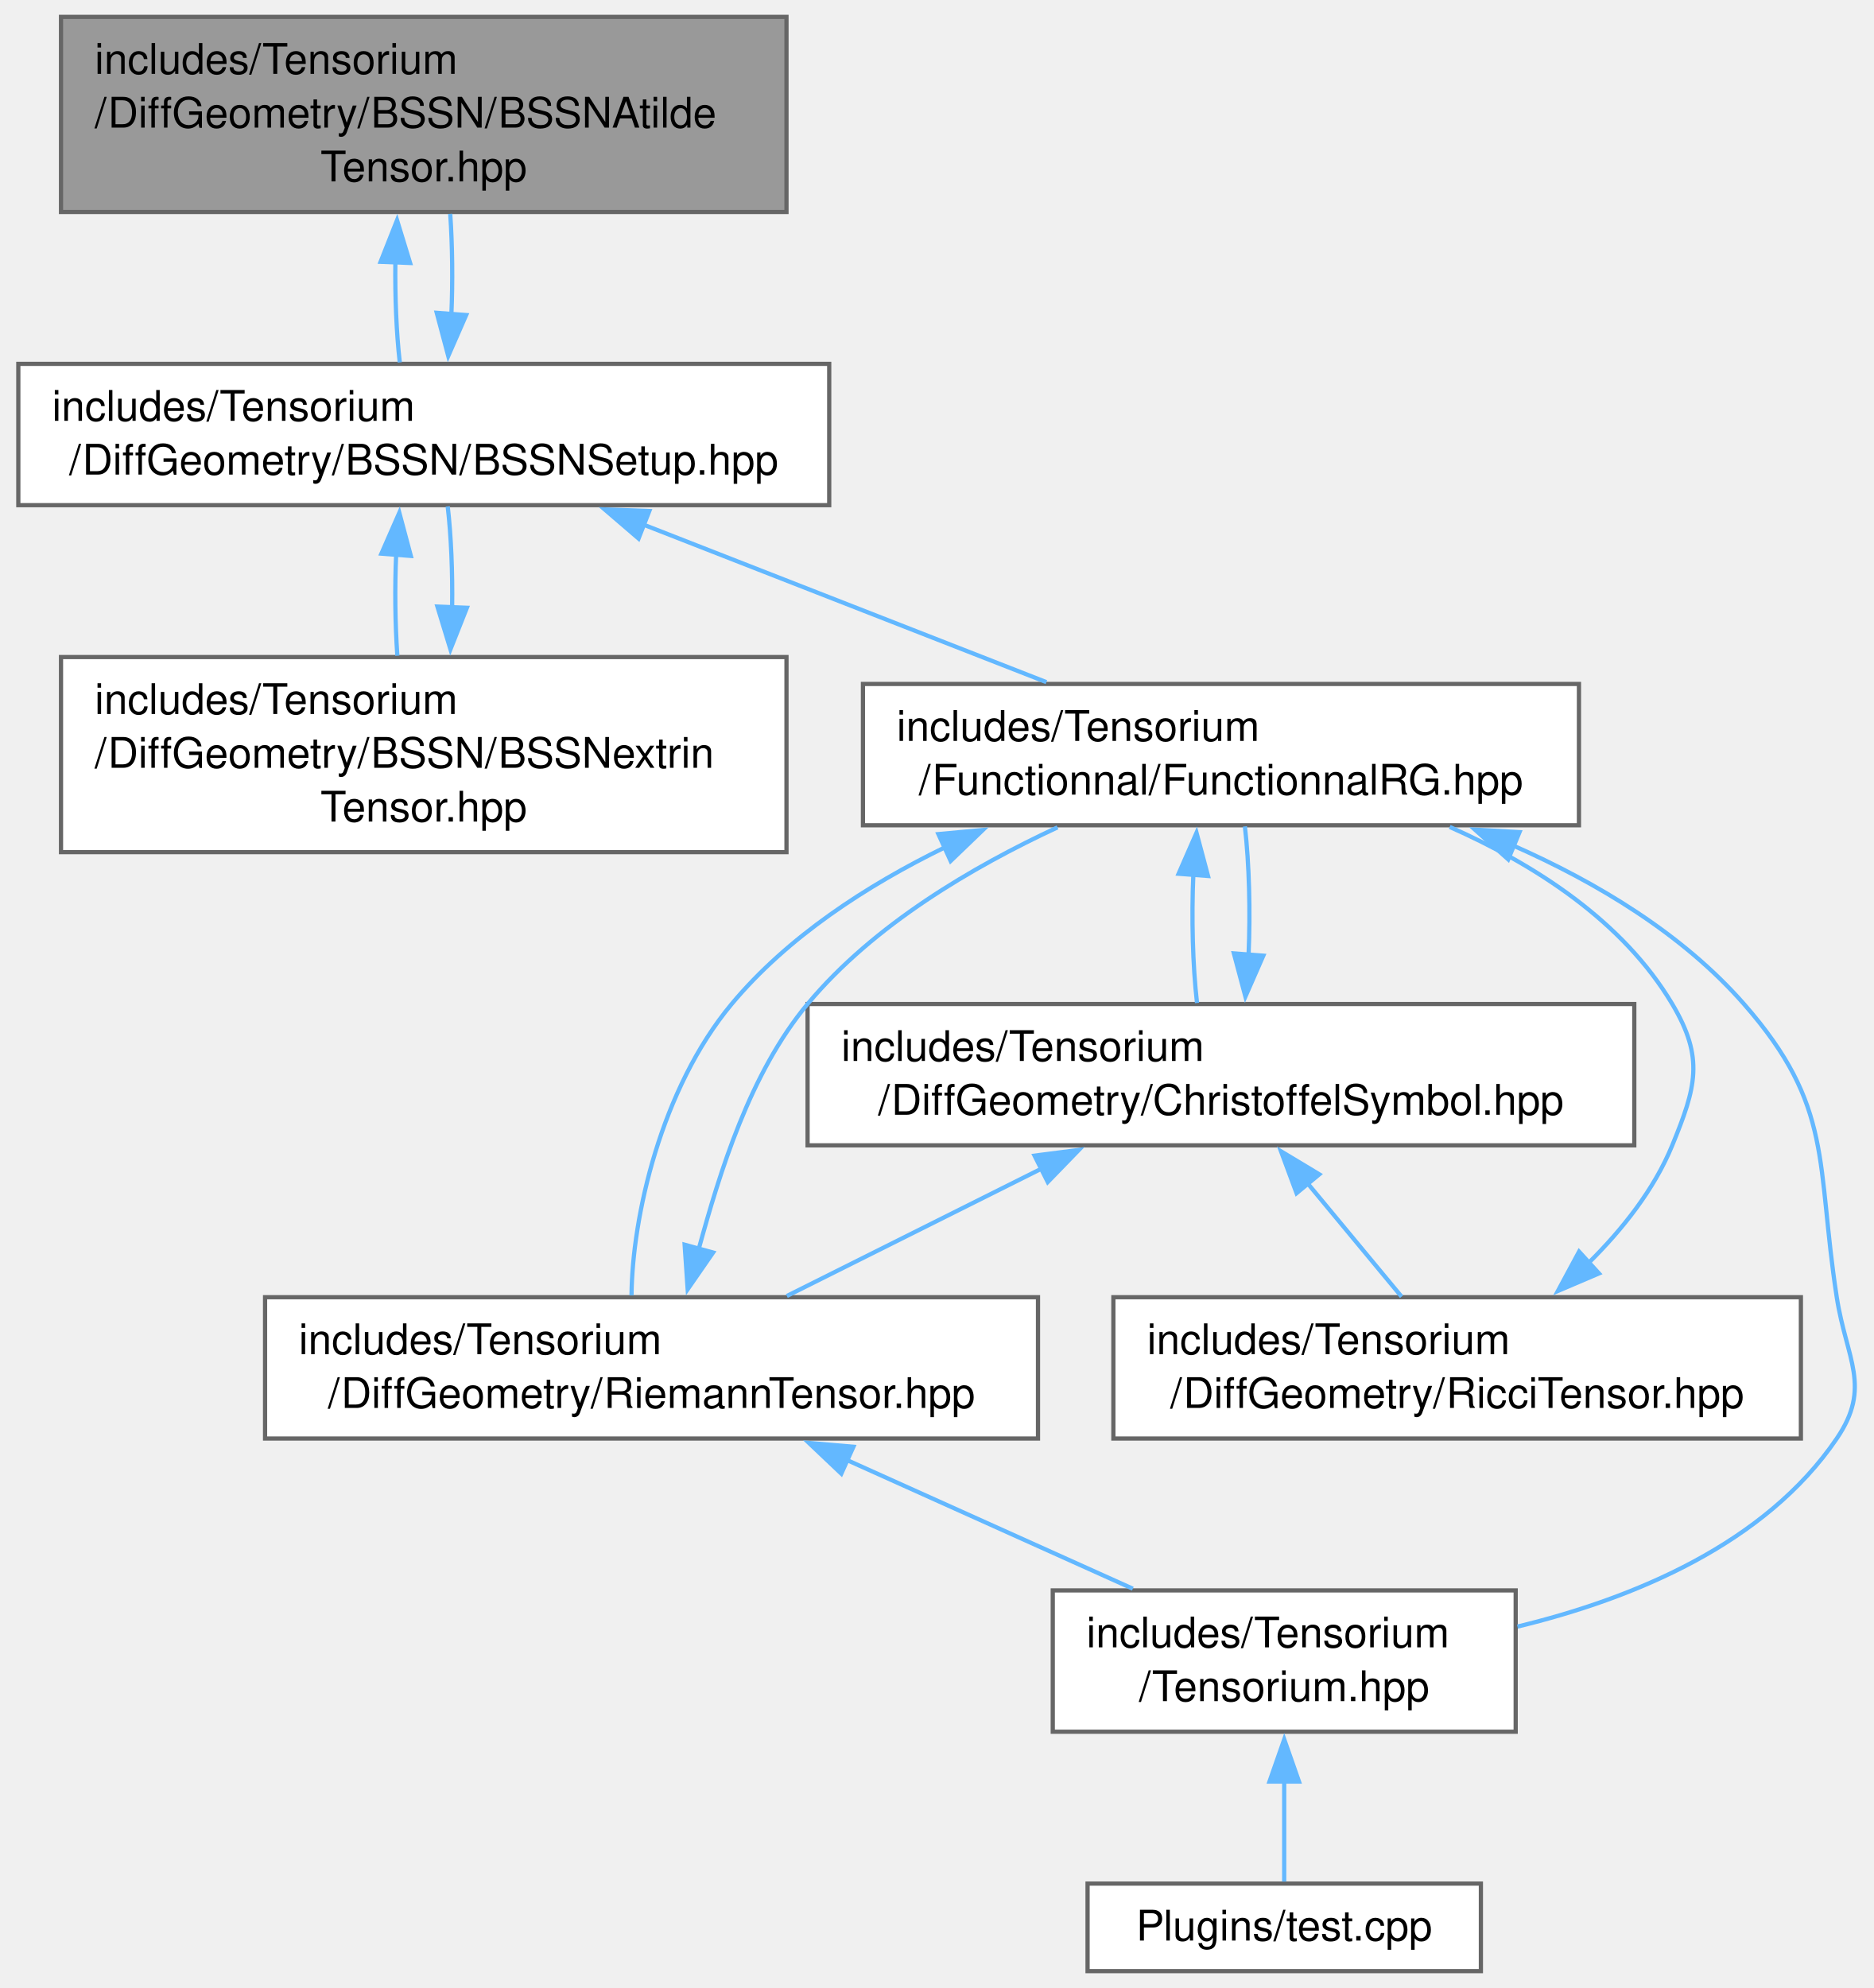
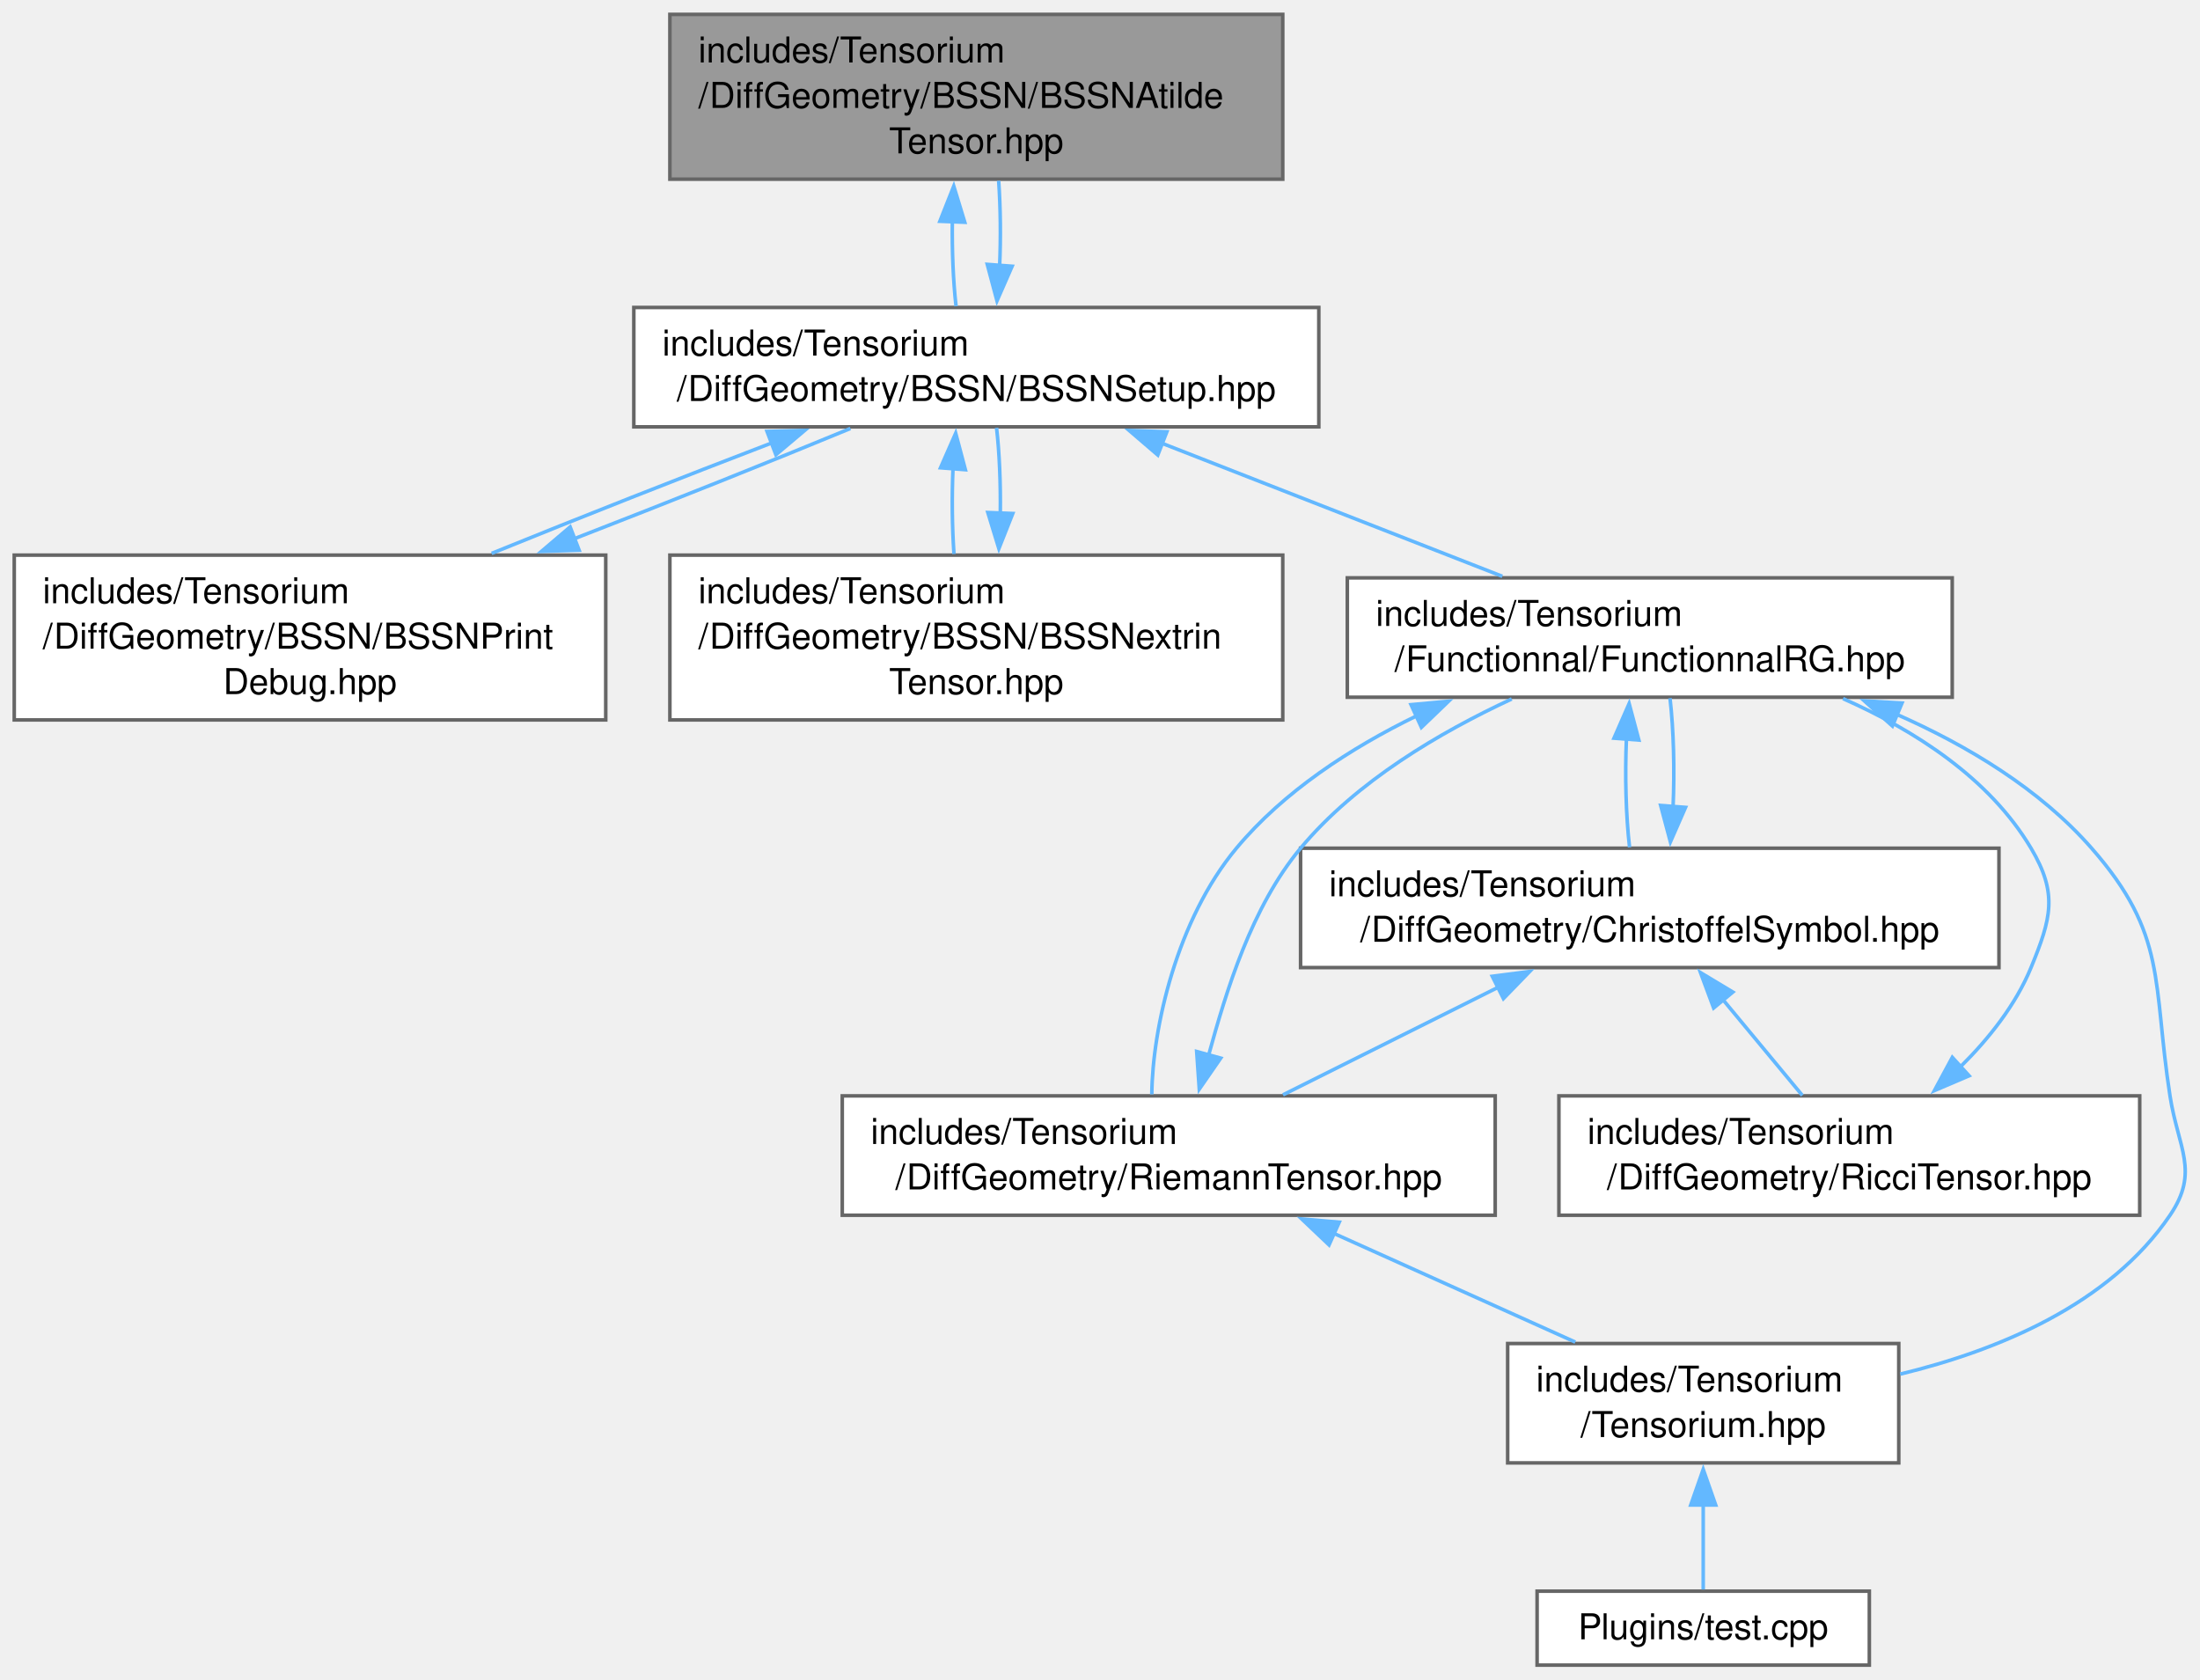
- <svg xmlns="http://www.w3.org/2000/svg" xmlns:xlink="http://www.w3.org/1999/xlink" width="444pt" height="471pt" viewBox="0.00 0.00 443.55 471.25">
+ <svg xmlns="http://www.w3.org/2000/svg" xmlns:xlink="http://www.w3.org/1999/xlink" width="617pt" height="471pt" viewBox="0.00 0.00 617.42 471.25">
  <g id="graph0" class="graph" transform="scale(1 1) rotate(0) translate(4 467.25)">
    <g id="Node000001" class="node">
      <g id="a_Node000001">
        <a xlink:title=" ">
-           <polygon fill="#999999" stroke="#666666" points="182.12,-463.25 10.12,-463.25 10.12,-417 182.12,-417 182.12,-463.25" />
-           <text text-anchor="start" x="18.12" y="-449.75" font-family="Helvetica,sans-Serif" font-size="10.00">includes/Tensorium</text>
-           <text text-anchor="start" x="18.12" y="-437" font-family="Helvetica,sans-Serif" font-size="10.00">/DiffGeometry/BSSN/BSSNAtilde</text>
-           <text text-anchor="middle" x="96.12" y="-424.25" font-family="Helvetica,sans-Serif" font-size="10.00">Tensor.hpp</text>
+           <polygon fill="#999999" stroke="#666666" points="356,-463.25 184,-463.25 184,-417 356,-417 356,-463.25" />
+           <text text-anchor="start" x="192" y="-449.75" font-family="Helvetica,sans-Serif" font-size="10.00">includes/Tensorium</text>
+           <text text-anchor="start" x="192" y="-437" font-family="Helvetica,sans-Serif" font-size="10.00">/DiffGeometry/BSSN/BSSNAtilde</text>
+           <text text-anchor="middle" x="270" y="-424.25" font-family="Helvetica,sans-Serif" font-size="10.00">Tensor.hpp</text>
        </a>
      </g>
    </g>
    <g id="Node000002" class="node">
      <g id="a_Node000002">
        <a xlink:href="BSSNSetup_8hpp.html" target="_top" xlink:title=" ">
-           <polygon fill="white" stroke="#666666" points="192.25,-381 0,-381 0,-347.5 192.25,-347.5 192.25,-381" />
-           <text text-anchor="start" x="8" y="-367.5" font-family="Helvetica,sans-Serif" font-size="10.00">includes/Tensorium</text>
-           <text text-anchor="middle" x="96.12" y="-354.75" font-family="Helvetica,sans-Serif" font-size="10.00">/DiffGeometry/BSSN/BSSNSetup.hpp</text>
+           <polygon fill="white" stroke="#666666" points="366.12,-381 173.88,-381 173.88,-347.5 366.12,-347.5 366.12,-381" />
+           <text text-anchor="start" x="181.88" y="-367.5" font-family="Helvetica,sans-Serif" font-size="10.00">includes/Tensorium</text>
+           <text text-anchor="middle" x="270" y="-354.75" font-family="Helvetica,sans-Serif" font-size="10.00">/DiffGeometry/BSSN/BSSNSetup.hpp</text>
        </a>
      </g>
    </g>
    <g id="edge1_Node000001_Node000002" class="edge">
      <g id="a_edge1_Node000001_Node000002">
        <a xlink:title=" ">
-           <path fill="none" stroke="#63b8ff" d="M89.39,-405.14C89.29,-396.85 89.63,-388.36 90.44,-381.35" />
-           <polygon fill="#63b8ff" stroke="#63b8ff" points="85.89,-405.19 89.79,-415.05 92.89,-404.91 85.89,-405.19" />
+           <path fill="none" stroke="#63b8ff" d="M263.27,-405.14C263.16,-396.85 263.51,-388.36 264.31,-381.35" />
+           <polygon fill="#63b8ff" stroke="#63b8ff" points="259.77,-405.19 263.67,-415.05 266.76,-404.91 259.77,-405.19" />
        </a>
      </g>
    </g>
    <g id="edge2_Node000002_Node000001" class="edge">
      <g id="a_edge2_Node000002_Node000001">
        <a xlink:title=" ">
-           <path fill="none" stroke="#63b8ff" d="M102.67,-392.63C103.01,-400.51 102.92,-409.01 102.4,-416.56" />
-           <polygon fill="#63b8ff" stroke="#63b8ff" points="106.18,-392.57 101.93,-382.86 99.2,-393.1 106.18,-392.57" />
+           <path fill="none" stroke="#63b8ff" d="M276.54,-392.63C276.89,-400.51 276.8,-409.01 276.27,-416.56" />
+           <polygon fill="#63b8ff" stroke="#63b8ff" points="280.05,-392.57 275.8,-382.86 273.07,-393.1 280.05,-392.57" />
        </a>
      </g>
    </g>
    <g id="Node000003" class="node">
      <g id="a_Node000003">
-         <a xlink:href="BSSNextrinTensor_8hpp.html" target="_top" xlink:title=" ">
-           <polygon fill="white" stroke="#666666" points="182.12,-311.5 10.12,-311.5 10.12,-265.25 182.12,-265.25 182.12,-311.5" />
-           <text text-anchor="start" x="18.12" y="-298" font-family="Helvetica,sans-Serif" font-size="10.00">includes/Tensorium</text>
-           <text text-anchor="start" x="18.12" y="-285.25" font-family="Helvetica,sans-Serif" font-size="10.00">/DiffGeometry/BSSN/BSSNextrin</text>
-           <text text-anchor="middle" x="96.12" y="-272.5" font-family="Helvetica,sans-Serif" font-size="10.00">Tensor.hpp</text>
+         <a xlink:href="BSSNPrintDebug_8hpp.html" target="_top" xlink:title=" ">
+           <polygon fill="white" stroke="#666666" points="166,-311.5 0,-311.5 0,-265.25 166,-265.25 166,-311.5" />
+           <text text-anchor="start" x="8" y="-298" font-family="Helvetica,sans-Serif" font-size="10.00">includes/Tensorium</text>
+           <text text-anchor="start" x="8" y="-285.25" font-family="Helvetica,sans-Serif" font-size="10.00">/DiffGeometry/BSSN/BSSNPrint</text>
+           <text text-anchor="middle" x="83" y="-272.5" font-family="Helvetica,sans-Serif" font-size="10.00">Debug.hpp</text>
        </a>
      </g>
    </g>
    <g id="edge3_Node000002_Node000003" class="edge">
      <g id="a_edge3_Node000002_Node000003">
        <a xlink:title=" ">
-           <path fill="none" stroke="#63b8ff" d="M89.58,-335.89C89.23,-327.96 89.33,-319.41 89.86,-311.82" />
-           <polygon fill="#63b8ff" stroke="#63b8ff" points="86.08,-336.01 90.33,-345.71 93.06,-335.47 86.08,-336.01" />
+           <path fill="none" stroke="#63b8ff" d="M212.76,-343.05C187.62,-333.43 158.37,-321.9 133.98,-311.99" />
+           <polygon fill="#63b8ff" stroke="#63b8ff" points="211.26,-346.22 221.85,-346.5 213.75,-339.67 211.26,-346.22" />
        </a>
      </g>
    </g>
    <g id="Node000004" class="node">
      <g id="a_Node000004">
-         <a xlink:href="FunctionnalRG_8hpp.html" target="_top" xlink:title=" ">
-           <polygon fill="white" stroke="#666666" points="370,-305.12 200.25,-305.12 200.25,-271.62 370,-271.62 370,-305.12" />
-           <text text-anchor="start" x="208.25" y="-291.62" font-family="Helvetica,sans-Serif" font-size="10.00">includes/Tensorium</text>
-           <text text-anchor="middle" x="285.12" y="-278.88" font-family="Helvetica,sans-Serif" font-size="10.00">/Functionnal/FunctionnalRG.hpp</text>
+         <a xlink:href="BSSNextrinTensor_8hpp.html" target="_top" xlink:title=" ">
+           <polygon fill="white" stroke="#666666" points="356,-311.5 184,-311.5 184,-265.25 356,-265.25 356,-311.5" />
+           <text text-anchor="start" x="192" y="-298" font-family="Helvetica,sans-Serif" font-size="10.00">includes/Tensorium</text>
+           <text text-anchor="start" x="192" y="-285.25" font-family="Helvetica,sans-Serif" font-size="10.00">/DiffGeometry/BSSN/BSSNextrin</text>
+           <text text-anchor="middle" x="270" y="-272.5" font-family="Helvetica,sans-Serif" font-size="10.00">Tensor.hpp</text>
        </a>
      </g>
    </g>
    <g id="edge5_Node000002_Node000004" class="edge">
      <g id="a_edge5_Node000002_Node000004">
        <a xlink:title=" ">
-           <path fill="none" stroke="#63b8ff" d="M147.93,-343C178.08,-331.21 215.58,-316.56 243.74,-305.55" />
-           <polygon fill="#63b8ff" stroke="#63b8ff" points="147.05,-339.59 139.01,-346.49 149.6,-346.11 147.05,-339.59" />
+           <path fill="none" stroke="#63b8ff" d="M263.46,-335.89C263.11,-327.96 263.2,-319.41 263.73,-311.82" />
+           <polygon fill="#63b8ff" stroke="#63b8ff" points="259.95,-336.01 264.21,-345.71 266.93,-335.47 259.95,-336.01" />
+         </a>
+       </g>
+     </g>
+     <g id="Node000005" class="node">
+       <g id="a_Node000005">
+         <a xlink:href="FunctionnalRG_8hpp.html" target="_top" xlink:title=" ">
+           <polygon fill="white" stroke="#666666" points="543.88,-305.12 374.12,-305.12 374.12,-271.62 543.88,-271.62 543.88,-305.12" />
+           <text text-anchor="start" x="382.12" y="-291.62" font-family="Helvetica,sans-Serif" font-size="10.00">includes/Tensorium</text>
+           <text text-anchor="middle" x="459" y="-278.88" font-family="Helvetica,sans-Serif" font-size="10.00">/Functionnal/FunctionnalRG.hpp</text>
+         </a>
+       </g>
+     </g>
+     <g id="edge7_Node000002_Node000005" class="edge">
+       <g id="a_edge7_Node000002_Node000005">
+         <a xlink:title=" ">
+           <path fill="none" stroke="#63b8ff" d="M321.81,-343C351.96,-331.21 389.45,-316.56 417.62,-305.55" />
+           <polygon fill="#63b8ff" stroke="#63b8ff" points="320.93,-339.59 312.89,-346.49 323.47,-346.11 320.93,-339.59" />
        </a>
      </g>
    </g>
    <g id="edge4_Node000003_Node000002" class="edge">
      <g id="a_edge4_Node000003_Node000002">
        <a xlink:title=" ">
-           <path fill="none" stroke="#63b8ff" d="M102.85,-323.29C102.97,-331.63 102.62,-340.18 101.8,-347.22" />
-           <polygon fill="#63b8ff" stroke="#63b8ff" points="106.35,-323.18 102.45,-313.33 99.36,-323.46 106.35,-323.18" />
-         </a>
-       </g>
-     </g>
-     <g id="Node000005" class="node">
-       <g id="a_Node000005">
+           <path fill="none" stroke="#63b8ff" d="M157.04,-316.05C183.78,-326.42 212.73,-337.96 234.66,-347.04" />
+           <polygon fill="#63b8ff" stroke="#63b8ff" points="158.53,-312.88 147.94,-312.54 156.01,-319.41 158.53,-312.88" />
+         </a>
+       </g>
+     </g>
+     <g id="edge6_Node000004_Node000002" class="edge">
+       <g id="a_edge6_Node000004_Node000002">
+         <a xlink:title=" ">
+           <path fill="none" stroke="#63b8ff" d="M276.73,-323.29C276.84,-331.63 276.49,-340.18 275.68,-347.22" />
+           <polygon fill="#63b8ff" stroke="#63b8ff" points="280.23,-323.18 276.33,-313.33 273.23,-323.46 280.23,-323.18" />
+         </a>
+       </g>
+     </g>
+     <g id="Node000006" class="node">
+       <g id="a_Node000006">
        <a xlink:href="ChristoffelSymbol_8hpp.html" target="_top" xlink:title=" ">
-           <polygon fill="white" stroke="#666666" points="383.12,-229.25 187.12,-229.25 187.12,-195.75 383.12,-195.75 383.12,-229.25" />
-           <text text-anchor="start" x="195.12" y="-215.75" font-family="Helvetica,sans-Serif" font-size="10.00">includes/Tensorium</text>
-           <text text-anchor="middle" x="285.12" y="-203" font-family="Helvetica,sans-Serif" font-size="10.00">/DiffGeometry/ChristoffelSymbol.hpp</text>
-         </a>
-       </g>
-     </g>
-     <g id="edge6_Node000004_Node000005" class="edge">
-       <g id="a_edge6_Node000004_Node000005">
-         <a xlink:title=" ">
-           <path fill="none" stroke="#63b8ff" d="M278.58,-259.99C278.13,-249.72 278.42,-238.4 279.45,-229.5" />
-           <polygon fill="#63b8ff" stroke="#63b8ff" points="275.08,-260.13 279.33,-269.84 282.06,-259.6 275.08,-260.13" />
+           <polygon fill="white" stroke="#666666" points="557,-229.25 361,-229.25 361,-195.75 557,-195.75 557,-229.25" />
+           <text text-anchor="start" x="369" y="-215.75" font-family="Helvetica,sans-Serif" font-size="10.00">includes/Tensorium</text>
+           <text text-anchor="middle" x="459" y="-203" font-family="Helvetica,sans-Serif" font-size="10.00">/DiffGeometry/ChristoffelSymbol.hpp</text>
+         </a>
+       </g>
+     </g>
+     <g id="edge8_Node000005_Node000006" class="edge">
+       <g id="a_edge8_Node000005_Node000006">
+         <a xlink:title=" ">
+           <path fill="none" stroke="#63b8ff" d="M452.45,-259.99C452.01,-249.72 452.3,-238.4 453.33,-229.5" />
+           <polygon fill="#63b8ff" stroke="#63b8ff" points="448.96,-260.13 453.21,-269.84 455.94,-259.6 448.96,-260.13" />
+         </a>
+       </g>
+     </g>
+     <g id="Node000008" class="node">
+       <g id="a_Node000008">
+         <a xlink:href="RiemannTensor_8hpp.html" target="_top" xlink:title=" ">
+           <polygon fill="white" stroke="#666666" points="415.62,-159.75 232.38,-159.75 232.38,-126.25 415.62,-126.25 415.62,-159.75" />
+           <text text-anchor="start" x="240.38" y="-146.25" font-family="Helvetica,sans-Serif" font-size="10.00">includes/Tensorium</text>
+           <text text-anchor="middle" x="324" y="-133.5" font-family="Helvetica,sans-Serif" font-size="10.00">/DiffGeometry/RiemannTensor.hpp</text>
+         </a>
+       </g>
+     </g>
+     <g id="edge16_Node000005_Node000008" class="edge">
+       <g id="a_edge16_Node000005_Node000008">
+         <a xlink:title=" ">
+           <path fill="none" stroke="#63b8ff" d="M393.64,-266.43C375.01,-257.37 356.25,-245.14 343,-229.25 326.24,-209.15 319.42,-178.72 319.25,-160.17" />
+           <polygon fill="#63b8ff" stroke="#63b8ff" points="392,-269.53 402.55,-270.5 394.91,-263.16 392,-269.53" />
+         </a>
+       </g>
+     </g>
+     <g id="Node000009" class="node">
+       <g id="a_Node000009">
+         <a xlink:href="Tensorium_8hpp.html" target="_top" xlink:title=" ">
+           <polygon fill="white" stroke="#666666" points="528.88,-90.25 419.12,-90.25 419.12,-56.75 528.88,-56.75 528.88,-90.25" />
+           <text text-anchor="start" x="427.12" y="-76.75" font-family="Helvetica,sans-Serif" font-size="10.00">includes/Tensorium</text>
+           <text text-anchor="middle" x="474" y="-64" font-family="Helvetica,sans-Serif" font-size="10.00">/Tensorium.hpp</text>
+         </a>
+       </g>
+     </g>
+     <g id="edge17_Node000005_Node000009" class="edge">
+       <g id="a_edge17_Node000005_Node000009">
+         <a xlink:title=" ">
+           <path fill="none" stroke="#63b8ff" d="M528.19,-266.86C548.16,-258.05 568.46,-245.85 583,-229.25 604.35,-204.88 600.05,-191.77 605,-159.75 607.27,-145.04 613.37,-138.56 605,-126.25 588.02,-101.28 556.93,-88.36 529.3,-81.67" />
+           <polygon fill="#63b8ff" stroke="#63b8ff" points="527.1,-263.53 519.21,-270.59 529.79,-269.99 527.1,-263.53" />
+         </a>
+       </g>
+     </g>
+     <g id="edge15_Node000006_Node000005" class="edge">
+       <g id="a_edge15_Node000006_Node000005">
+         <a xlink:title=" ">
+           <path fill="none" stroke="#63b8ff" d="M465.54,-240.85C465.99,-251.11 465.71,-262.44 464.68,-271.35" />
+           <polygon fill="#63b8ff" stroke="#63b8ff" points="469.04,-240.71 464.79,-231.01 462.06,-241.25 469.04,-240.71" />
        </a>
      </g>
    </g>
    <g id="Node000007" class="node">
      <g id="a_Node000007">
-         <a xlink:href="RiemannTensor_8hpp.html" target="_top" xlink:title=" ">
-           <polygon fill="white" stroke="#666666" points="241.75,-159.75 58.5,-159.75 58.5,-126.25 241.75,-126.25 241.75,-159.75" />
-           <text text-anchor="start" x="66.5" y="-146.25" font-family="Helvetica,sans-Serif" font-size="10.00">includes/Tensorium</text>
-           <text text-anchor="middle" x="150.12" y="-133.5" font-family="Helvetica,sans-Serif" font-size="10.00">/DiffGeometry/RiemannTensor.hpp</text>
-         </a>
-       </g>
-     </g>
-     <g id="edge14_Node000004_Node000007" class="edge">
-       <g id="a_edge14_Node000004_Node000007">
-         <a xlink:title=" ">
-           <path fill="none" stroke="#63b8ff" d="M219.76,-266.43C201.14,-257.37 182.38,-245.14 169.12,-229.25 152.36,-209.15 145.54,-178.72 145.38,-160.17" />
-           <polygon fill="#63b8ff" stroke="#63b8ff" points="218.13,-269.53 228.68,-270.5 221.04,-263.16 218.13,-269.53" />
-         </a>
-       </g>
-     </g>
-     <g id="Node000008" class="node">
-       <g id="a_Node000008">
-         <a xlink:href="Tensorium_8hpp.html" target="_top" xlink:title=" ">
-           <polygon fill="white" stroke="#666666" points="355,-90.25 245.25,-90.25 245.25,-56.75 355,-56.75 355,-90.25" />
-           <text text-anchor="start" x="253.25" y="-76.75" font-family="Helvetica,sans-Serif" font-size="10.00">includes/Tensorium</text>
-           <text text-anchor="middle" x="300.12" y="-64" font-family="Helvetica,sans-Serif" font-size="10.00">/Tensorium.hpp</text>
-         </a>
-       </g>
-     </g>
-     <g id="edge15_Node000004_Node000008" class="edge">
-       <g id="a_edge15_Node000004_Node000008">
-         <a xlink:title=" ">
-           <path fill="none" stroke="#63b8ff" d="M354.31,-266.86C374.28,-258.05 394.58,-245.85 409.12,-229.25 430.48,-204.88 426.18,-191.77 431.12,-159.75 433.4,-145.04 439.5,-138.56 431.12,-126.25 414.14,-101.28 383.06,-88.36 355.43,-81.67" />
-           <polygon fill="#63b8ff" stroke="#63b8ff" points="353.23,-263.53 345.33,-270.59 355.91,-269.99 353.23,-263.53" />
-         </a>
-       </g>
-     </g>
-     <g id="edge13_Node000005_Node000004" class="edge">
-       <g id="a_edge13_Node000005_Node000004">
-         <a xlink:title=" ">
-           <path fill="none" stroke="#63b8ff" d="M291.67,-240.85C292.12,-251.11 291.83,-262.44 290.8,-271.35" />
-           <polygon fill="#63b8ff" stroke="#63b8ff" points="295.17,-240.71 290.92,-231.01 288.19,-241.25 295.17,-240.71" />
-         </a>
-       </g>
-     </g>
-     <g id="Node000006" class="node">
-       <g id="a_Node000006">
        <a xlink:href="RicciTensor_8hpp.html" target="_top" xlink:title=" ">
-           <polygon fill="white" stroke="#666666" points="422.62,-159.75 259.62,-159.75 259.62,-126.25 422.62,-126.25 422.62,-159.75" />
-           <text text-anchor="start" x="267.62" y="-146.25" font-family="Helvetica,sans-Serif" font-size="10.00">includes/Tensorium</text>
-           <text text-anchor="middle" x="341.12" y="-133.5" font-family="Helvetica,sans-Serif" font-size="10.00">/DiffGeometry/RicciTensor.hpp</text>
-         </a>
-       </g>
-     </g>
-     <g id="edge7_Node000005_Node000006" class="edge">
-       <g id="a_edge7_Node000005_Node000006">
-         <a xlink:title=" ">
-           <path fill="none" stroke="#63b8ff" d="M305.53,-186.91C313.01,-177.89 321.27,-167.93 327.95,-159.88" />
-           <polygon fill="#63b8ff" stroke="#63b8ff" points="303.05,-184.41 299.36,-194.34 308.44,-188.88 303.05,-184.41" />
-         </a>
-       </g>
-     </g>
-     <g id="edge9_Node000005_Node000007" class="edge">
-       <g id="a_edge9_Node000005_Node000007">
-         <a xlink:title=" ">
-           <path fill="none" stroke="#63b8ff" d="M242.61,-190.24C223.07,-180.47 200.27,-169.07 182.2,-160.04" />
-           <polygon fill="#63b8ff" stroke="#63b8ff" points="240.93,-193.31 251.44,-194.66 244.06,-187.05 240.93,-193.31" />
-         </a>
-       </g>
-     </g>
-     <g id="edge8_Node000006_Node000004" class="edge">
-       <g id="a_edge8_Node000006_Node000004">
-         <a xlink:title=" ">
-           <path fill="none" stroke="#63b8ff" d="M372.27,-167.86C380.27,-175.77 387.83,-185.27 392.12,-195.75 397.77,-209.53 399.74,-216.45 392.12,-229.25 380.45,-248.87 359.59,-262.28 339.36,-271.23" />
-           <polygon fill="#63b8ff" stroke="#63b8ff" points="374.75,-165.39 365,-161.23 370.03,-170.56 374.75,-165.39" />
-         </a>
-       </g>
-     </g>
-     <g id="edge10_Node000007_Node000004" class="edge">
-       <g id="a_edge10_Node000007_Node000004">
-         <a xlink:title=" ">
-           <path fill="none" stroke="#63b8ff" d="M161.32,-171.19C166.31,-189.32 173.37,-212.76 187.12,-229.25 202.83,-248.08 226.28,-261.78 246.38,-271.13" />
-           <polygon fill="#63b8ff" stroke="#63b8ff" points="164.72,-170.34 158.69,-161.63 157.97,-172.2 164.72,-170.34" />
-         </a>
-       </g>
-     </g>
-     <g id="edge11_Node000007_Node000008" class="edge">
-       <g id="a_edge11_Node000007_Node000008">
-         <a xlink:title=" ">
-           <path fill="none" stroke="#63b8ff" d="M196.42,-121.17C218.25,-111.34 243.9,-99.8 264.23,-90.65" />
-           <polygon fill="#63b8ff" stroke="#63b8ff" points="195.12,-117.92 187.43,-125.21 197.99,-124.3 195.12,-117.92" />
-         </a>
-       </g>
-     </g>
-     <g id="Node000009" class="node">
-       <g id="a_Node000009">
+           <polygon fill="white" stroke="#666666" points="596.5,-159.75 433.5,-159.75 433.5,-126.25 596.5,-126.25 596.5,-159.75" />
+           <text text-anchor="start" x="441.5" y="-146.25" font-family="Helvetica,sans-Serif" font-size="10.00">includes/Tensorium</text>
+           <text text-anchor="middle" x="515" y="-133.5" font-family="Helvetica,sans-Serif" font-size="10.00">/DiffGeometry/RicciTensor.hpp</text>
+         </a>
+       </g>
+     </g>
+     <g id="edge9_Node000006_Node000007" class="edge">
+       <g id="a_edge9_Node000006_Node000007">
+         <a xlink:title=" ">
+           <path fill="none" stroke="#63b8ff" d="M479.4,-186.91C486.88,-177.89 495.14,-167.93 501.82,-159.88" />
+           <polygon fill="#63b8ff" stroke="#63b8ff" points="476.93,-184.41 473.24,-194.34 482.32,-188.88 476.93,-184.41" />
+         </a>
+       </g>
+     </g>
+     <g id="edge11_Node000006_Node000008" class="edge">
+       <g id="a_edge11_Node000006_Node000008">
+         <a xlink:title=" ">
+           <path fill="none" stroke="#63b8ff" d="M416.49,-190.24C396.94,-180.47 374.14,-169.07 356.07,-160.04" />
+           <polygon fill="#63b8ff" stroke="#63b8ff" points="414.8,-193.31 425.31,-194.66 417.93,-187.05 414.8,-193.31" />
+         </a>
+       </g>
+     </g>
+     <g id="edge10_Node000007_Node000005" class="edge">
+       <g id="a_edge10_Node000007_Node000005">
+         <a xlink:title=" ">
+           <path fill="none" stroke="#63b8ff" d="M546.14,-167.86C554.14,-175.77 561.7,-185.27 566,-195.75 571.65,-209.53 573.61,-216.45 566,-229.25 554.33,-248.87 533.46,-262.28 513.23,-271.23" />
+           <polygon fill="#63b8ff" stroke="#63b8ff" points="548.62,-165.39 538.88,-161.23 543.91,-170.56 548.62,-165.39" />
+         </a>
+       </g>
+     </g>
+     <g id="edge12_Node000008_Node000005" class="edge">
+       <g id="a_edge12_Node000008_Node000005">
+         <a xlink:title=" ">
+           <path fill="none" stroke="#63b8ff" d="M335.2,-171.19C340.19,-189.32 347.25,-212.76 361,-229.25 376.71,-248.08 400.15,-261.78 420.26,-271.13" />
+           <polygon fill="#63b8ff" stroke="#63b8ff" points="338.59,-170.34 332.57,-161.63 331.84,-172.2 338.59,-170.34" />
+         </a>
+       </g>
+     </g>
+     <g id="edge13_Node000008_Node000009" class="edge">
+       <g id="a_edge13_Node000008_Node000009">
+         <a xlink:title=" ">
+           <path fill="none" stroke="#63b8ff" d="M370.3,-121.17C392.13,-111.34 417.78,-99.8 438.1,-90.65" />
+           <polygon fill="#63b8ff" stroke="#63b8ff" points="368.99,-117.92 361.31,-125.21 371.86,-124.3 368.99,-117.92" />
+         </a>
+       </g>
+     </g>
+     <g id="Node000010" class="node">
+       <g id="a_Node000010">
        <a xlink:href="test_8cpp.html" target="_top" xlink:title=" ">
-           <polygon fill="white" stroke="#666666" points="346.75,-20.75 253.5,-20.75 253.5,0 346.75,0 346.75,-20.75" />
-           <text text-anchor="middle" x="300.12" y="-7.25" font-family="Helvetica,sans-Serif" font-size="10.00">Plugins/test.cpp</text>
-         </a>
-       </g>
-     </g>
-     <g id="edge12_Node000008_Node000009" class="edge">
-       <g id="a_edge12_Node000008_Node000009">
-         <a xlink:title=" ">
-           <path fill="none" stroke="#63b8ff" d="M300.12,-44.94C300.12,-36.46 300.12,-27.67 300.12,-21.22" />
-           <polygon fill="#63b8ff" stroke="#63b8ff" points="296.63,-44.93 300.13,-54.93 303.63,-44.93 296.63,-44.93" />
+           <polygon fill="white" stroke="#666666" points="520.62,-20.75 427.38,-20.75 427.38,0 520.62,0 520.62,-20.75" />
+           <text text-anchor="middle" x="474" y="-7.25" font-family="Helvetica,sans-Serif" font-size="10.00">Plugins/test.cpp</text>
+         </a>
+       </g>
+     </g>
+     <g id="edge14_Node000009_Node000010" class="edge">
+       <g id="a_edge14_Node000009_Node000010">
+         <a xlink:title=" ">
+           <path fill="none" stroke="#63b8ff" d="M474,-44.94C474,-36.46 474,-27.67 474,-21.22" />
+           <polygon fill="#63b8ff" stroke="#63b8ff" points="470.5,-44.93 474,-54.93 477.5,-44.93 470.5,-44.93" />
        </a>
      </g>
    </g>
  </g>
</svg>
